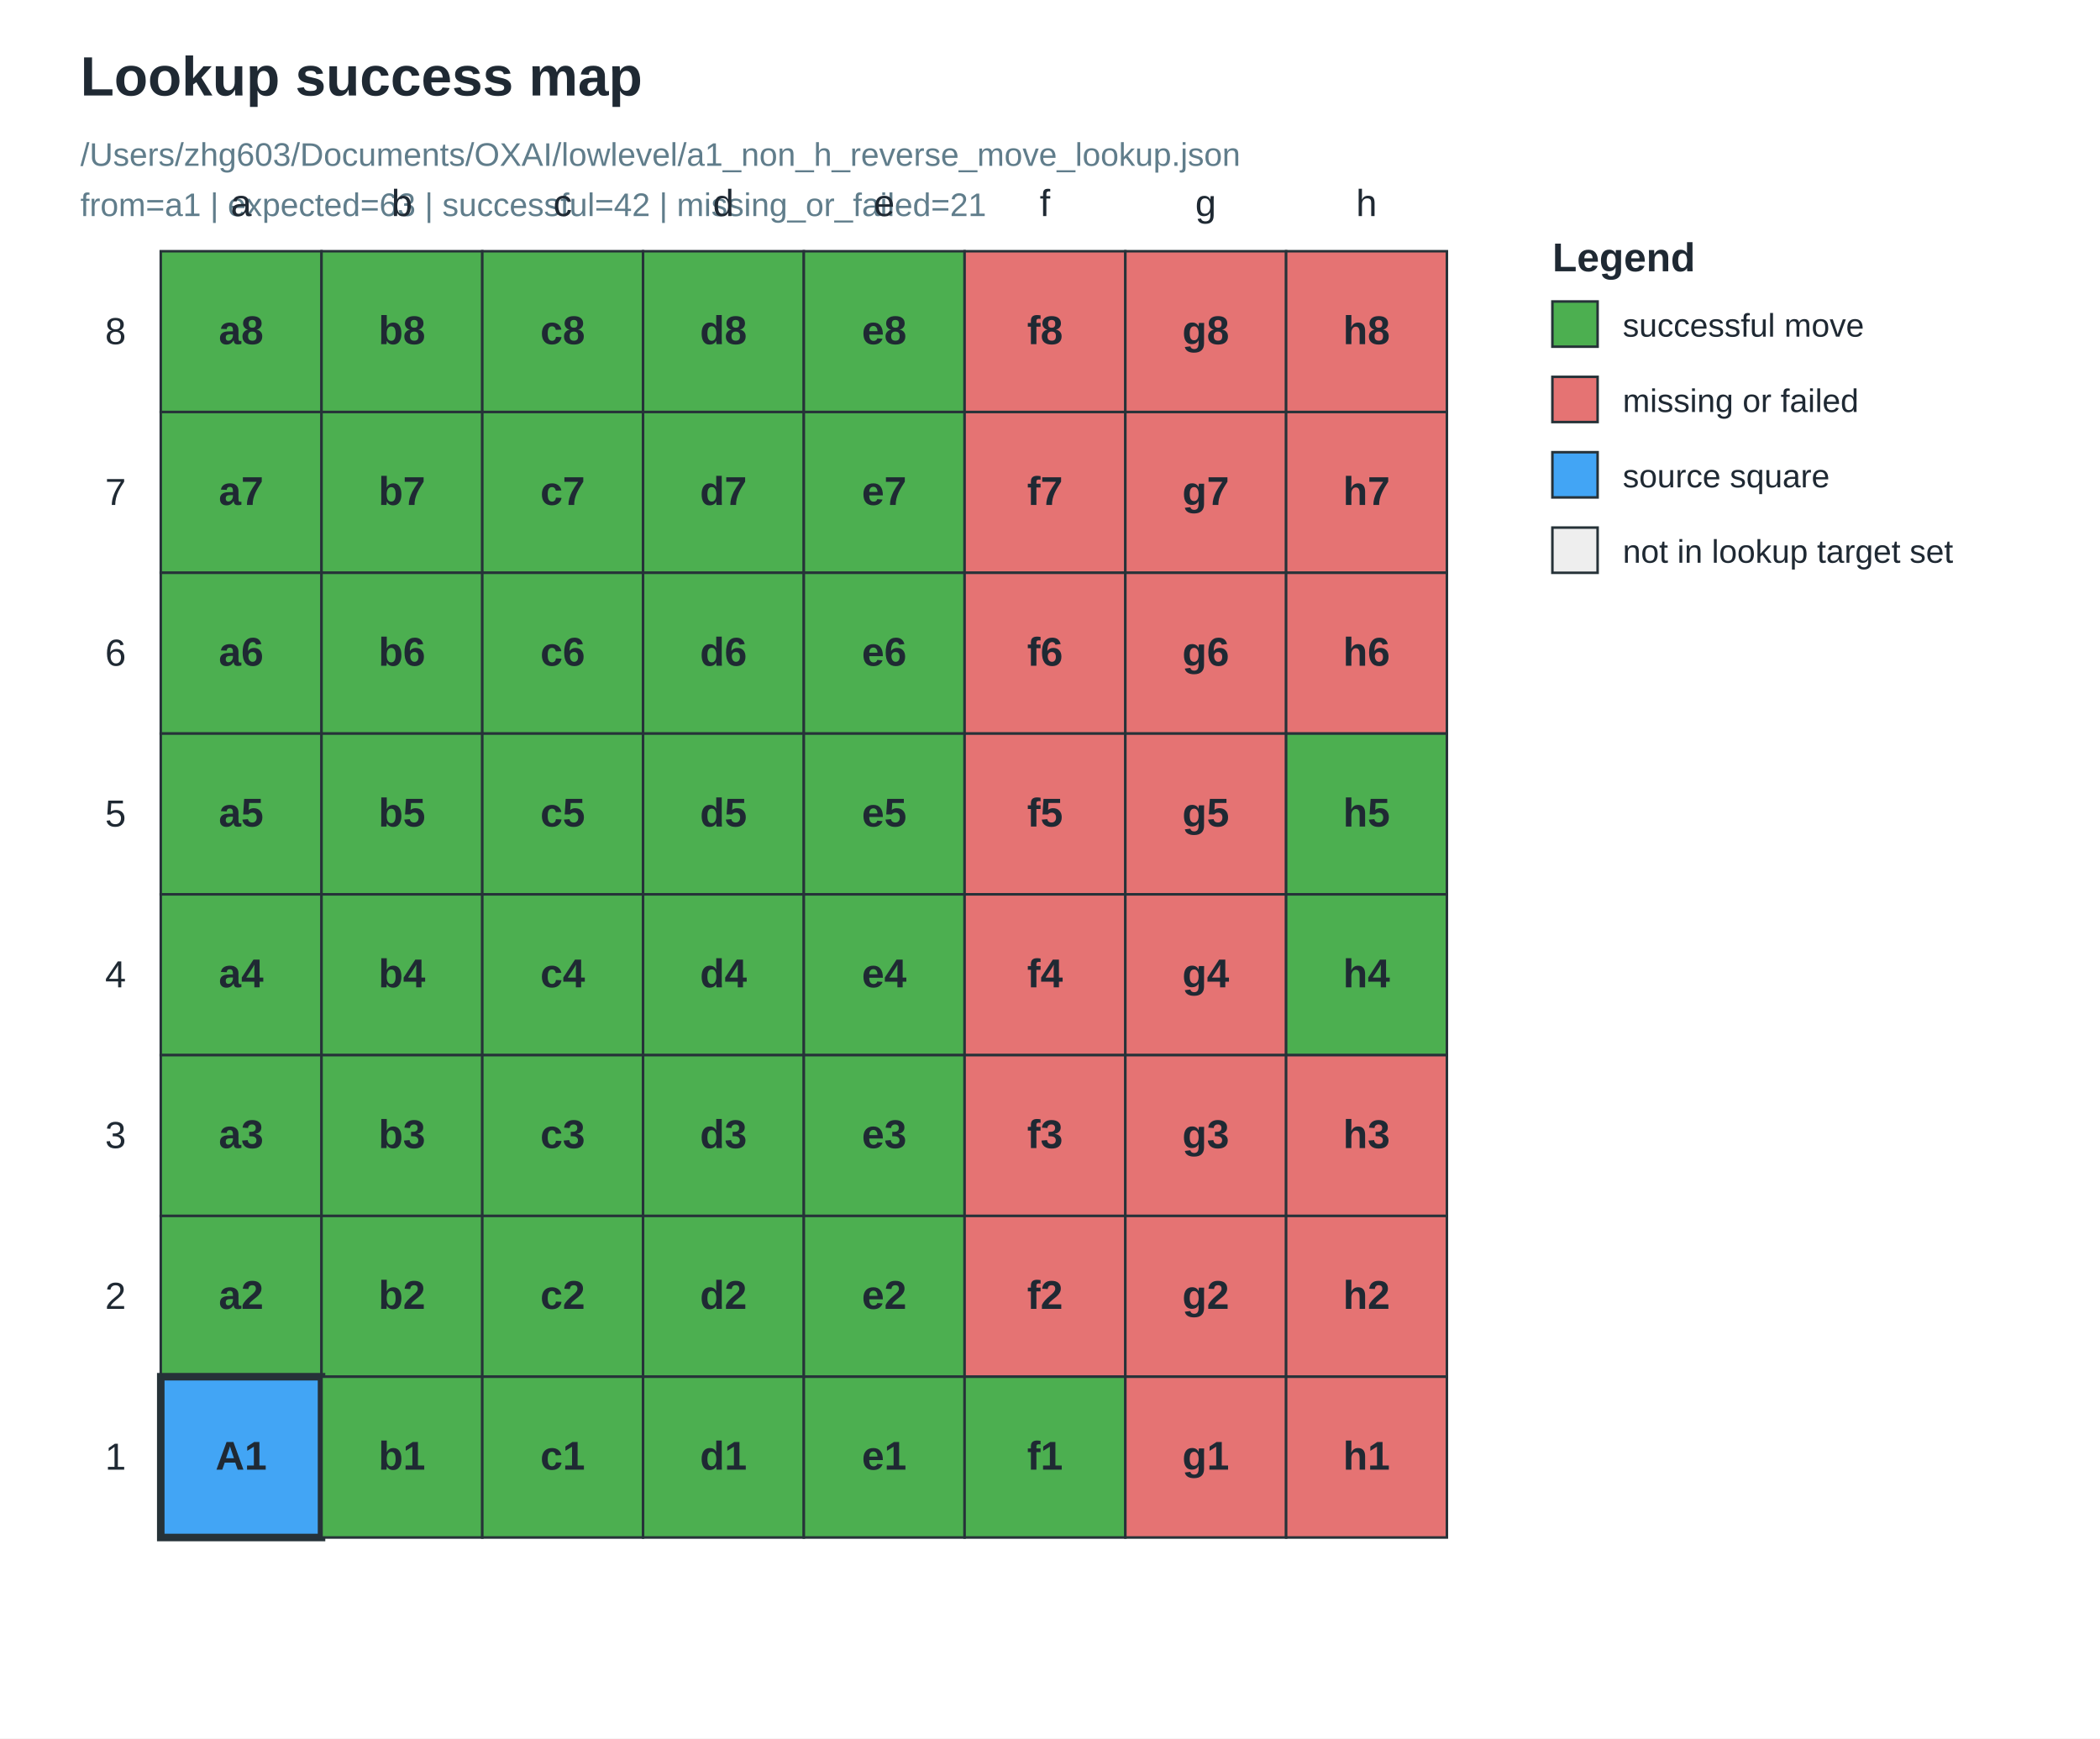
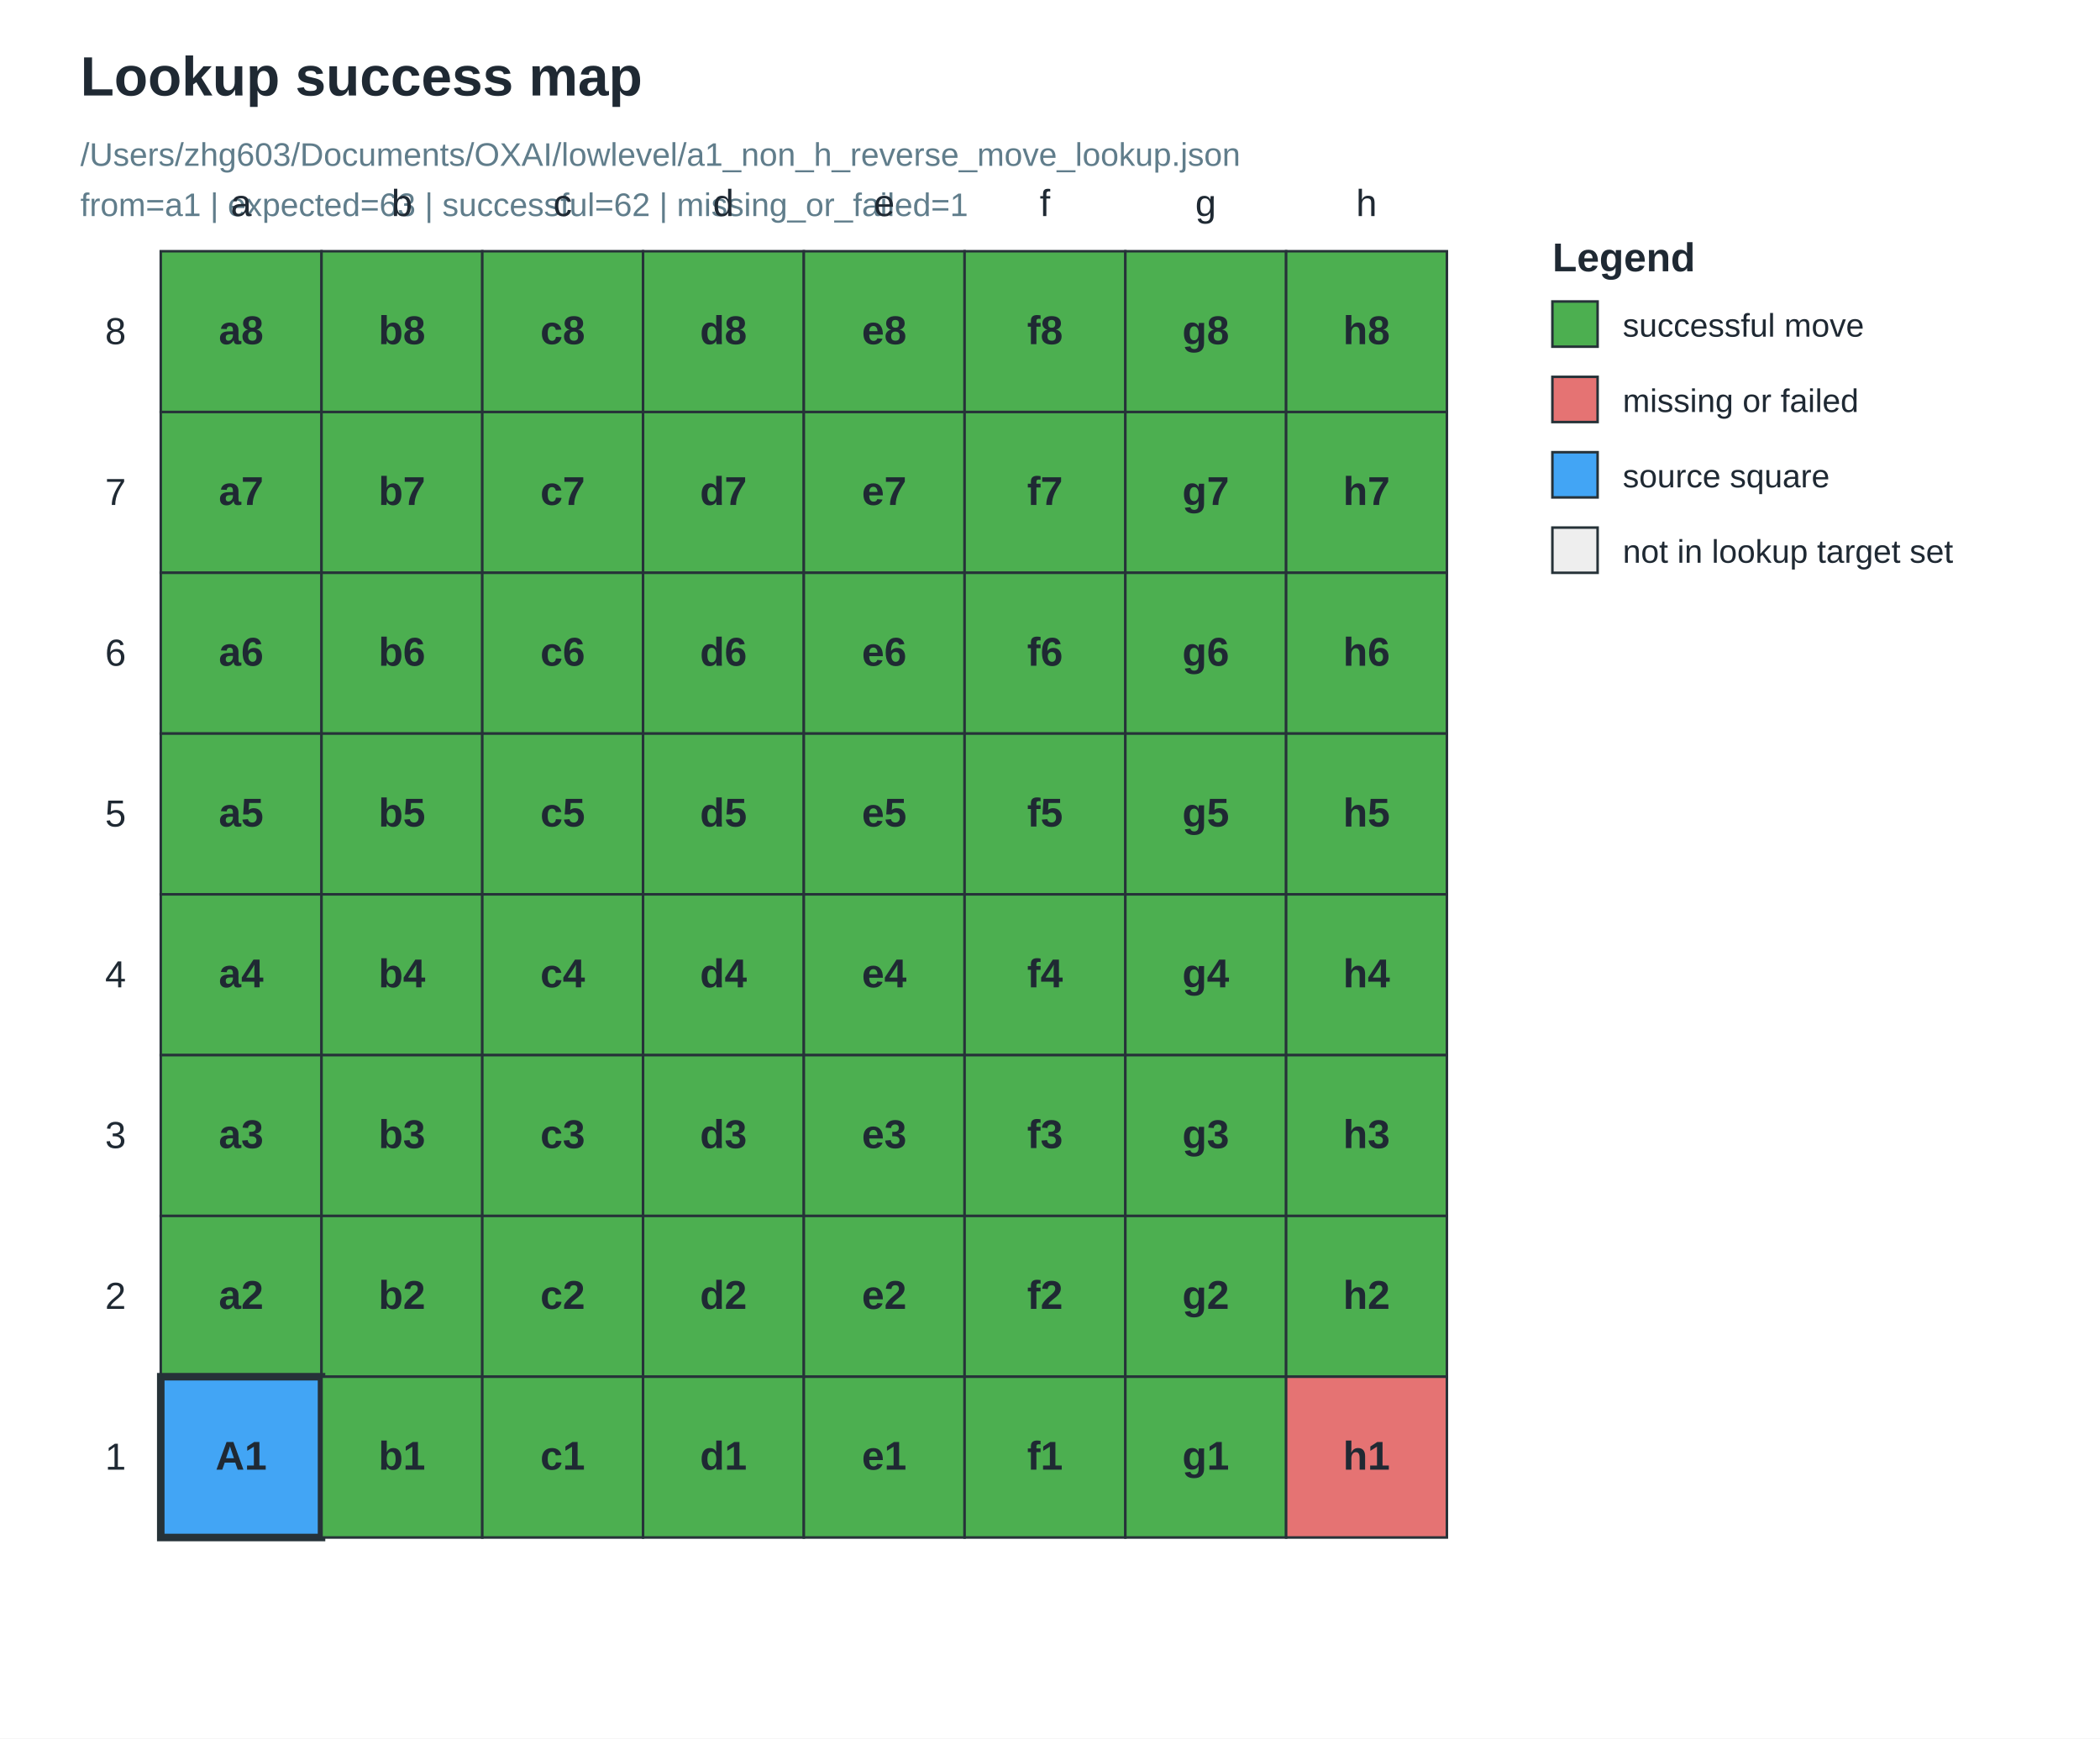
<svg xmlns="http://www.w3.org/2000/svg" width="836" height="692" viewBox="0 0 836 692">
  <rect width="100%" height="100%" fill="white" />
  <text x="32" y="38" font-family="Arial, sans-serif" font-size="22" font-weight="700" fill="#1f2933">Lookup success map</text>
  <text x="32" y="66" font-family="Arial, sans-serif" font-size="13" fill="#607d8b">/Users/zhg603/Documents/OXAI/lowlevel/a1_non_h_reverse_move_lookup.json</text>
-   <text x="32" y="86" font-family="Arial, sans-serif" font-size="13" fill="#607d8b">from=a1 | expected=63 | successful=42 | missing_or_failed=21</text>
+   <text x="32" y="86" font-family="Arial, sans-serif" font-size="13" fill="#607d8b">from=a1 | expected=63 | successful=62 | missing_or_failed=1</text>
  <text x="96.0" y="86" text-anchor="middle" font-family="Arial, sans-serif" font-size="15" fill="#1f2933">a</text>
  <text x="160.0" y="86" text-anchor="middle" font-family="Arial, sans-serif" font-size="15" fill="#1f2933">b</text>
  <text x="224.0" y="86" text-anchor="middle" font-family="Arial, sans-serif" font-size="15" fill="#1f2933">c</text>
  <text x="288.0" y="86" text-anchor="middle" font-family="Arial, sans-serif" font-size="15" fill="#1f2933">d</text>
  <text x="352.0" y="86" text-anchor="middle" font-family="Arial, sans-serif" font-size="15" fill="#1f2933">e</text>
  <text x="416.0" y="86" text-anchor="middle" font-family="Arial, sans-serif" font-size="15" fill="#1f2933">f</text>
  <text x="480.0" y="86" text-anchor="middle" font-family="Arial, sans-serif" font-size="15" fill="#1f2933">g</text>
  <text x="544.0" y="86" text-anchor="middle" font-family="Arial, sans-serif" font-size="15" fill="#1f2933">h</text>
  <text x="46" y="137.0" text-anchor="middle" font-family="Arial, sans-serif" font-size="15" fill="#1f2933">8</text>
  <text x="46" y="201.0" text-anchor="middle" font-family="Arial, sans-serif" font-size="15" fill="#1f2933">7</text>
  <text x="46" y="265.0" text-anchor="middle" font-family="Arial, sans-serif" font-size="15" fill="#1f2933">6</text>
  <text x="46" y="329.0" text-anchor="middle" font-family="Arial, sans-serif" font-size="15" fill="#1f2933">5</text>
  <text x="46" y="393.0" text-anchor="middle" font-family="Arial, sans-serif" font-size="15" fill="#1f2933">4</text>
  <text x="46" y="457.0" text-anchor="middle" font-family="Arial, sans-serif" font-size="15" fill="#1f2933">3</text>
  <text x="46" y="521.0" text-anchor="middle" font-family="Arial, sans-serif" font-size="15" fill="#1f2933">2</text>
  <text x="46" y="585.0" text-anchor="middle" font-family="Arial, sans-serif" font-size="15" fill="#1f2933">1</text>
  <rect x="64" y="100" width="64" height="64" fill="#4caf50" stroke="#263238" stroke-width="1">
</rect>
  <text x="96.0" y="137.0" text-anchor="middle" font-family="Arial, sans-serif" font-size="16" font-weight="700" fill="#1f2933">a8</text>
  <rect x="128" y="100" width="64" height="64" fill="#4caf50" stroke="#263238" stroke-width="1">
</rect>
  <text x="160.0" y="137.0" text-anchor="middle" font-family="Arial, sans-serif" font-size="16" font-weight="700" fill="#1f2933">b8</text>
  <rect x="192" y="100" width="64" height="64" fill="#4caf50" stroke="#263238" stroke-width="1">
</rect>
  <text x="224.0" y="137.0" text-anchor="middle" font-family="Arial, sans-serif" font-size="16" font-weight="700" fill="#1f2933">c8</text>
  <rect x="256" y="100" width="64" height="64" fill="#4caf50" stroke="#263238" stroke-width="1">
</rect>
  <text x="288.0" y="137.0" text-anchor="middle" font-family="Arial, sans-serif" font-size="16" font-weight="700" fill="#1f2933">d8</text>
  <rect x="320" y="100" width="64" height="64" fill="#4caf50" stroke="#263238" stroke-width="1">
</rect>
  <text x="352.0" y="137.0" text-anchor="middle" font-family="Arial, sans-serif" font-size="16" font-weight="700" fill="#1f2933">e8</text>
-   <rect x="384" y="100" width="64" height="64" fill="#e57373" stroke="#263238" stroke-width="1">
+   <rect x="384" y="100" width="64" height="64" fill="#4caf50" stroke="#263238" stroke-width="1">
</rect>
  <text x="416.0" y="137.0" text-anchor="middle" font-family="Arial, sans-serif" font-size="16" font-weight="700" fill="#1f2933">f8</text>
-   <rect x="448" y="100" width="64" height="64" fill="#e57373" stroke="#263238" stroke-width="1">
+   <rect x="448" y="100" width="64" height="64" fill="#4caf50" stroke="#263238" stroke-width="1">
</rect>
  <text x="480.0" y="137.0" text-anchor="middle" font-family="Arial, sans-serif" font-size="16" font-weight="700" fill="#1f2933">g8</text>
-   <rect x="512" y="100" width="64" height="64" fill="#e57373" stroke="#263238" stroke-width="1">
+   <rect x="512" y="100" width="64" height="64" fill="#4caf50" stroke="#263238" stroke-width="1">
</rect>
  <text x="544.0" y="137.0" text-anchor="middle" font-family="Arial, sans-serif" font-size="16" font-weight="700" fill="#1f2933">h8</text>
  <rect x="64" y="164" width="64" height="64" fill="#4caf50" stroke="#263238" stroke-width="1">
</rect>
  <text x="96.0" y="201.0" text-anchor="middle" font-family="Arial, sans-serif" font-size="16" font-weight="700" fill="#1f2933">a7</text>
  <rect x="128" y="164" width="64" height="64" fill="#4caf50" stroke="#263238" stroke-width="1">
</rect>
  <text x="160.0" y="201.0" text-anchor="middle" font-family="Arial, sans-serif" font-size="16" font-weight="700" fill="#1f2933">b7</text>
  <rect x="192" y="164" width="64" height="64" fill="#4caf50" stroke="#263238" stroke-width="1">
</rect>
  <text x="224.0" y="201.0" text-anchor="middle" font-family="Arial, sans-serif" font-size="16" font-weight="700" fill="#1f2933">c7</text>
  <rect x="256" y="164" width="64" height="64" fill="#4caf50" stroke="#263238" stroke-width="1">
</rect>
  <text x="288.0" y="201.0" text-anchor="middle" font-family="Arial, sans-serif" font-size="16" font-weight="700" fill="#1f2933">d7</text>
  <rect x="320" y="164" width="64" height="64" fill="#4caf50" stroke="#263238" stroke-width="1">
</rect>
  <text x="352.0" y="201.0" text-anchor="middle" font-family="Arial, sans-serif" font-size="16" font-weight="700" fill="#1f2933">e7</text>
-   <rect x="384" y="164" width="64" height="64" fill="#e57373" stroke="#263238" stroke-width="1">
+   <rect x="384" y="164" width="64" height="64" fill="#4caf50" stroke="#263238" stroke-width="1">
</rect>
  <text x="416.0" y="201.0" text-anchor="middle" font-family="Arial, sans-serif" font-size="16" font-weight="700" fill="#1f2933">f7</text>
-   <rect x="448" y="164" width="64" height="64" fill="#e57373" stroke="#263238" stroke-width="1">
+   <rect x="448" y="164" width="64" height="64" fill="#4caf50" stroke="#263238" stroke-width="1">
</rect>
  <text x="480.0" y="201.0" text-anchor="middle" font-family="Arial, sans-serif" font-size="16" font-weight="700" fill="#1f2933">g7</text>
-   <rect x="512" y="164" width="64" height="64" fill="#e57373" stroke="#263238" stroke-width="1">
+   <rect x="512" y="164" width="64" height="64" fill="#4caf50" stroke="#263238" stroke-width="1">
</rect>
  <text x="544.0" y="201.0" text-anchor="middle" font-family="Arial, sans-serif" font-size="16" font-weight="700" fill="#1f2933">h7</text>
  <rect x="64" y="228" width="64" height="64" fill="#4caf50" stroke="#263238" stroke-width="1">
</rect>
  <text x="96.0" y="265.0" text-anchor="middle" font-family="Arial, sans-serif" font-size="16" font-weight="700" fill="#1f2933">a6</text>
  <rect x="128" y="228" width="64" height="64" fill="#4caf50" stroke="#263238" stroke-width="1">
</rect>
  <text x="160.0" y="265.0" text-anchor="middle" font-family="Arial, sans-serif" font-size="16" font-weight="700" fill="#1f2933">b6</text>
  <rect x="192" y="228" width="64" height="64" fill="#4caf50" stroke="#263238" stroke-width="1">
</rect>
  <text x="224.0" y="265.0" text-anchor="middle" font-family="Arial, sans-serif" font-size="16" font-weight="700" fill="#1f2933">c6</text>
  <rect x="256" y="228" width="64" height="64" fill="#4caf50" stroke="#263238" stroke-width="1">
</rect>
  <text x="288.0" y="265.0" text-anchor="middle" font-family="Arial, sans-serif" font-size="16" font-weight="700" fill="#1f2933">d6</text>
  <rect x="320" y="228" width="64" height="64" fill="#4caf50" stroke="#263238" stroke-width="1">
</rect>
  <text x="352.0" y="265.0" text-anchor="middle" font-family="Arial, sans-serif" font-size="16" font-weight="700" fill="#1f2933">e6</text>
-   <rect x="384" y="228" width="64" height="64" fill="#e57373" stroke="#263238" stroke-width="1">
+   <rect x="384" y="228" width="64" height="64" fill="#4caf50" stroke="#263238" stroke-width="1">
</rect>
  <text x="416.0" y="265.0" text-anchor="middle" font-family="Arial, sans-serif" font-size="16" font-weight="700" fill="#1f2933">f6</text>
-   <rect x="448" y="228" width="64" height="64" fill="#e57373" stroke="#263238" stroke-width="1">
+   <rect x="448" y="228" width="64" height="64" fill="#4caf50" stroke="#263238" stroke-width="1">
</rect>
  <text x="480.0" y="265.0" text-anchor="middle" font-family="Arial, sans-serif" font-size="16" font-weight="700" fill="#1f2933">g6</text>
-   <rect x="512" y="228" width="64" height="64" fill="#e57373" stroke="#263238" stroke-width="1">
+   <rect x="512" y="228" width="64" height="64" fill="#4caf50" stroke="#263238" stroke-width="1">
</rect>
  <text x="544.0" y="265.0" text-anchor="middle" font-family="Arial, sans-serif" font-size="16" font-weight="700" fill="#1f2933">h6</text>
  <rect x="64" y="292" width="64" height="64" fill="#4caf50" stroke="#263238" stroke-width="1">
</rect>
  <text x="96.0" y="329.0" text-anchor="middle" font-family="Arial, sans-serif" font-size="16" font-weight="700" fill="#1f2933">a5</text>
  <rect x="128" y="292" width="64" height="64" fill="#4caf50" stroke="#263238" stroke-width="1">
</rect>
  <text x="160.0" y="329.0" text-anchor="middle" font-family="Arial, sans-serif" font-size="16" font-weight="700" fill="#1f2933">b5</text>
  <rect x="192" y="292" width="64" height="64" fill="#4caf50" stroke="#263238" stroke-width="1">
</rect>
  <text x="224.0" y="329.0" text-anchor="middle" font-family="Arial, sans-serif" font-size="16" font-weight="700" fill="#1f2933">c5</text>
  <rect x="256" y="292" width="64" height="64" fill="#4caf50" stroke="#263238" stroke-width="1">
</rect>
  <text x="288.0" y="329.0" text-anchor="middle" font-family="Arial, sans-serif" font-size="16" font-weight="700" fill="#1f2933">d5</text>
  <rect x="320" y="292" width="64" height="64" fill="#4caf50" stroke="#263238" stroke-width="1">
</rect>
  <text x="352.0" y="329.0" text-anchor="middle" font-family="Arial, sans-serif" font-size="16" font-weight="700" fill="#1f2933">e5</text>
-   <rect x="384" y="292" width="64" height="64" fill="#e57373" stroke="#263238" stroke-width="1">
+   <rect x="384" y="292" width="64" height="64" fill="#4caf50" stroke="#263238" stroke-width="1">
</rect>
  <text x="416.0" y="329.0" text-anchor="middle" font-family="Arial, sans-serif" font-size="16" font-weight="700" fill="#1f2933">f5</text>
-   <rect x="448" y="292" width="64" height="64" fill="#e57373" stroke="#263238" stroke-width="1">
+   <rect x="448" y="292" width="64" height="64" fill="#4caf50" stroke="#263238" stroke-width="1">
</rect>
  <text x="480.0" y="329.0" text-anchor="middle" font-family="Arial, sans-serif" font-size="16" font-weight="700" fill="#1f2933">g5</text>
  <rect x="512" y="292" width="64" height="64" fill="#4caf50" stroke="#263238" stroke-width="1">
</rect>
  <text x="544.0" y="329.0" text-anchor="middle" font-family="Arial, sans-serif" font-size="16" font-weight="700" fill="#1f2933">h5</text>
  <rect x="64" y="356" width="64" height="64" fill="#4caf50" stroke="#263238" stroke-width="1">
</rect>
  <text x="96.0" y="393.0" text-anchor="middle" font-family="Arial, sans-serif" font-size="16" font-weight="700" fill="#1f2933">a4</text>
  <rect x="128" y="356" width="64" height="64" fill="#4caf50" stroke="#263238" stroke-width="1">
</rect>
  <text x="160.0" y="393.0" text-anchor="middle" font-family="Arial, sans-serif" font-size="16" font-weight="700" fill="#1f2933">b4</text>
  <rect x="192" y="356" width="64" height="64" fill="#4caf50" stroke="#263238" stroke-width="1">
</rect>
  <text x="224.0" y="393.0" text-anchor="middle" font-family="Arial, sans-serif" font-size="16" font-weight="700" fill="#1f2933">c4</text>
  <rect x="256" y="356" width="64" height="64" fill="#4caf50" stroke="#263238" stroke-width="1">
</rect>
  <text x="288.0" y="393.0" text-anchor="middle" font-family="Arial, sans-serif" font-size="16" font-weight="700" fill="#1f2933">d4</text>
  <rect x="320" y="356" width="64" height="64" fill="#4caf50" stroke="#263238" stroke-width="1">
</rect>
  <text x="352.0" y="393.0" text-anchor="middle" font-family="Arial, sans-serif" font-size="16" font-weight="700" fill="#1f2933">e4</text>
-   <rect x="384" y="356" width="64" height="64" fill="#e57373" stroke="#263238" stroke-width="1">
+   <rect x="384" y="356" width="64" height="64" fill="#4caf50" stroke="#263238" stroke-width="1">
</rect>
  <text x="416.0" y="393.0" text-anchor="middle" font-family="Arial, sans-serif" font-size="16" font-weight="700" fill="#1f2933">f4</text>
-   <rect x="448" y="356" width="64" height="64" fill="#e57373" stroke="#263238" stroke-width="1">
+   <rect x="448" y="356" width="64" height="64" fill="#4caf50" stroke="#263238" stroke-width="1">
</rect>
  <text x="480.0" y="393.0" text-anchor="middle" font-family="Arial, sans-serif" font-size="16" font-weight="700" fill="#1f2933">g4</text>
  <rect x="512" y="356" width="64" height="64" fill="#4caf50" stroke="#263238" stroke-width="1">
</rect>
  <text x="544.0" y="393.0" text-anchor="middle" font-family="Arial, sans-serif" font-size="16" font-weight="700" fill="#1f2933">h4</text>
  <rect x="64" y="420" width="64" height="64" fill="#4caf50" stroke="#263238" stroke-width="1">
</rect>
  <text x="96.0" y="457.0" text-anchor="middle" font-family="Arial, sans-serif" font-size="16" font-weight="700" fill="#1f2933">a3</text>
  <rect x="128" y="420" width="64" height="64" fill="#4caf50" stroke="#263238" stroke-width="1">
</rect>
  <text x="160.0" y="457.0" text-anchor="middle" font-family="Arial, sans-serif" font-size="16" font-weight="700" fill="#1f2933">b3</text>
  <rect x="192" y="420" width="64" height="64" fill="#4caf50" stroke="#263238" stroke-width="1">
</rect>
  <text x="224.0" y="457.0" text-anchor="middle" font-family="Arial, sans-serif" font-size="16" font-weight="700" fill="#1f2933">c3</text>
  <rect x="256" y="420" width="64" height="64" fill="#4caf50" stroke="#263238" stroke-width="1">
</rect>
  <text x="288.0" y="457.0" text-anchor="middle" font-family="Arial, sans-serif" font-size="16" font-weight="700" fill="#1f2933">d3</text>
  <rect x="320" y="420" width="64" height="64" fill="#4caf50" stroke="#263238" stroke-width="1">
</rect>
  <text x="352.0" y="457.0" text-anchor="middle" font-family="Arial, sans-serif" font-size="16" font-weight="700" fill="#1f2933">e3</text>
-   <rect x="384" y="420" width="64" height="64" fill="#e57373" stroke="#263238" stroke-width="1">
+   <rect x="384" y="420" width="64" height="64" fill="#4caf50" stroke="#263238" stroke-width="1">
</rect>
  <text x="416.0" y="457.0" text-anchor="middle" font-family="Arial, sans-serif" font-size="16" font-weight="700" fill="#1f2933">f3</text>
-   <rect x="448" y="420" width="64" height="64" fill="#e57373" stroke="#263238" stroke-width="1">
+   <rect x="448" y="420" width="64" height="64" fill="#4caf50" stroke="#263238" stroke-width="1">
</rect>
  <text x="480.0" y="457.0" text-anchor="middle" font-family="Arial, sans-serif" font-size="16" font-weight="700" fill="#1f2933">g3</text>
-   <rect x="512" y="420" width="64" height="64" fill="#e57373" stroke="#263238" stroke-width="1">
+   <rect x="512" y="420" width="64" height="64" fill="#4caf50" stroke="#263238" stroke-width="1">
</rect>
  <text x="544.0" y="457.0" text-anchor="middle" font-family="Arial, sans-serif" font-size="16" font-weight="700" fill="#1f2933">h3</text>
  <rect x="64" y="484" width="64" height="64" fill="#4caf50" stroke="#263238" stroke-width="1">
</rect>
  <text x="96.0" y="521.0" text-anchor="middle" font-family="Arial, sans-serif" font-size="16" font-weight="700" fill="#1f2933">a2</text>
  <rect x="128" y="484" width="64" height="64" fill="#4caf50" stroke="#263238" stroke-width="1">
</rect>
  <text x="160.0" y="521.0" text-anchor="middle" font-family="Arial, sans-serif" font-size="16" font-weight="700" fill="#1f2933">b2</text>
  <rect x="192" y="484" width="64" height="64" fill="#4caf50" stroke="#263238" stroke-width="1">
</rect>
  <text x="224.0" y="521.0" text-anchor="middle" font-family="Arial, sans-serif" font-size="16" font-weight="700" fill="#1f2933">c2</text>
  <rect x="256" y="484" width="64" height="64" fill="#4caf50" stroke="#263238" stroke-width="1">
</rect>
  <text x="288.0" y="521.0" text-anchor="middle" font-family="Arial, sans-serif" font-size="16" font-weight="700" fill="#1f2933">d2</text>
  <rect x="320" y="484" width="64" height="64" fill="#4caf50" stroke="#263238" stroke-width="1">
</rect>
  <text x="352.0" y="521.0" text-anchor="middle" font-family="Arial, sans-serif" font-size="16" font-weight="700" fill="#1f2933">e2</text>
-   <rect x="384" y="484" width="64" height="64" fill="#e57373" stroke="#263238" stroke-width="1">
+   <rect x="384" y="484" width="64" height="64" fill="#4caf50" stroke="#263238" stroke-width="1">
</rect>
  <text x="416.0" y="521.0" text-anchor="middle" font-family="Arial, sans-serif" font-size="16" font-weight="700" fill="#1f2933">f2</text>
-   <rect x="448" y="484" width="64" height="64" fill="#e57373" stroke="#263238" stroke-width="1">
+   <rect x="448" y="484" width="64" height="64" fill="#4caf50" stroke="#263238" stroke-width="1">
</rect>
  <text x="480.0" y="521.0" text-anchor="middle" font-family="Arial, sans-serif" font-size="16" font-weight="700" fill="#1f2933">g2</text>
-   <rect x="512" y="484" width="64" height="64" fill="#e57373" stroke="#263238" stroke-width="1">
+   <rect x="512" y="484" width="64" height="64" fill="#4caf50" stroke="#263238" stroke-width="1">
</rect>
  <text x="544.0" y="521.0" text-anchor="middle" font-family="Arial, sans-serif" font-size="16" font-weight="700" fill="#1f2933">h2</text>
  <rect x="64" y="548" width="64" height="64" fill="#42a5f5" stroke="#263238" stroke-width="3">
</rect>
  <text x="96.0" y="585.0" text-anchor="middle" font-family="Arial, sans-serif" font-size="16" font-weight="700" fill="#1f2933">A1</text>
  <rect x="128" y="548" width="64" height="64" fill="#4caf50" stroke="#263238" stroke-width="1">
</rect>
  <text x="160.0" y="585.0" text-anchor="middle" font-family="Arial, sans-serif" font-size="16" font-weight="700" fill="#1f2933">b1</text>
  <rect x="192" y="548" width="64" height="64" fill="#4caf50" stroke="#263238" stroke-width="1">
</rect>
  <text x="224.0" y="585.0" text-anchor="middle" font-family="Arial, sans-serif" font-size="16" font-weight="700" fill="#1f2933">c1</text>
  <rect x="256" y="548" width="64" height="64" fill="#4caf50" stroke="#263238" stroke-width="1">
</rect>
  <text x="288.0" y="585.0" text-anchor="middle" font-family="Arial, sans-serif" font-size="16" font-weight="700" fill="#1f2933">d1</text>
  <rect x="320" y="548" width="64" height="64" fill="#4caf50" stroke="#263238" stroke-width="1">
</rect>
  <text x="352.0" y="585.0" text-anchor="middle" font-family="Arial, sans-serif" font-size="16" font-weight="700" fill="#1f2933">e1</text>
  <rect x="384" y="548" width="64" height="64" fill="#4caf50" stroke="#263238" stroke-width="1">
</rect>
  <text x="416.0" y="585.0" text-anchor="middle" font-family="Arial, sans-serif" font-size="16" font-weight="700" fill="#1f2933">f1</text>
-   <rect x="448" y="548" width="64" height="64" fill="#e57373" stroke="#263238" stroke-width="1">
+   <rect x="448" y="548" width="64" height="64" fill="#4caf50" stroke="#263238" stroke-width="1">
</rect>
  <text x="480.0" y="585.0" text-anchor="middle" font-family="Arial, sans-serif" font-size="16" font-weight="700" fill="#1f2933">g1</text>
  <rect x="512" y="548" width="64" height="64" fill="#e57373" stroke="#263238" stroke-width="1">
</rect>
  <text x="544.0" y="585.0" text-anchor="middle" font-family="Arial, sans-serif" font-size="16" font-weight="700" fill="#1f2933">h1</text>
  <text x="618" y="108" font-family="Arial, sans-serif" font-size="16" font-weight="700" fill="#1f2933">Legend</text>
  <rect x="618" y="120" width="18" height="18" fill="#4caf50" stroke="#263238" stroke-width="1" />
  <text x="646" y="134" font-family="Arial, sans-serif" font-size="13" fill="#1f2933">successful move</text>
  <rect x="618" y="150" width="18" height="18" fill="#e57373" stroke="#263238" stroke-width="1" />
  <text x="646" y="164" font-family="Arial, sans-serif" font-size="13" fill="#1f2933">missing or failed</text>
  <rect x="618" y="180" width="18" height="18" fill="#42a5f5" stroke="#263238" stroke-width="1" />
  <text x="646" y="194" font-family="Arial, sans-serif" font-size="13" fill="#1f2933">source square</text>
  <rect x="618" y="210" width="18" height="18" fill="#eeeeee" stroke="#263238" stroke-width="1" />
  <text x="646" y="224" font-family="Arial, sans-serif" font-size="13" fill="#1f2933">not in lookup target set</text>
</svg>
